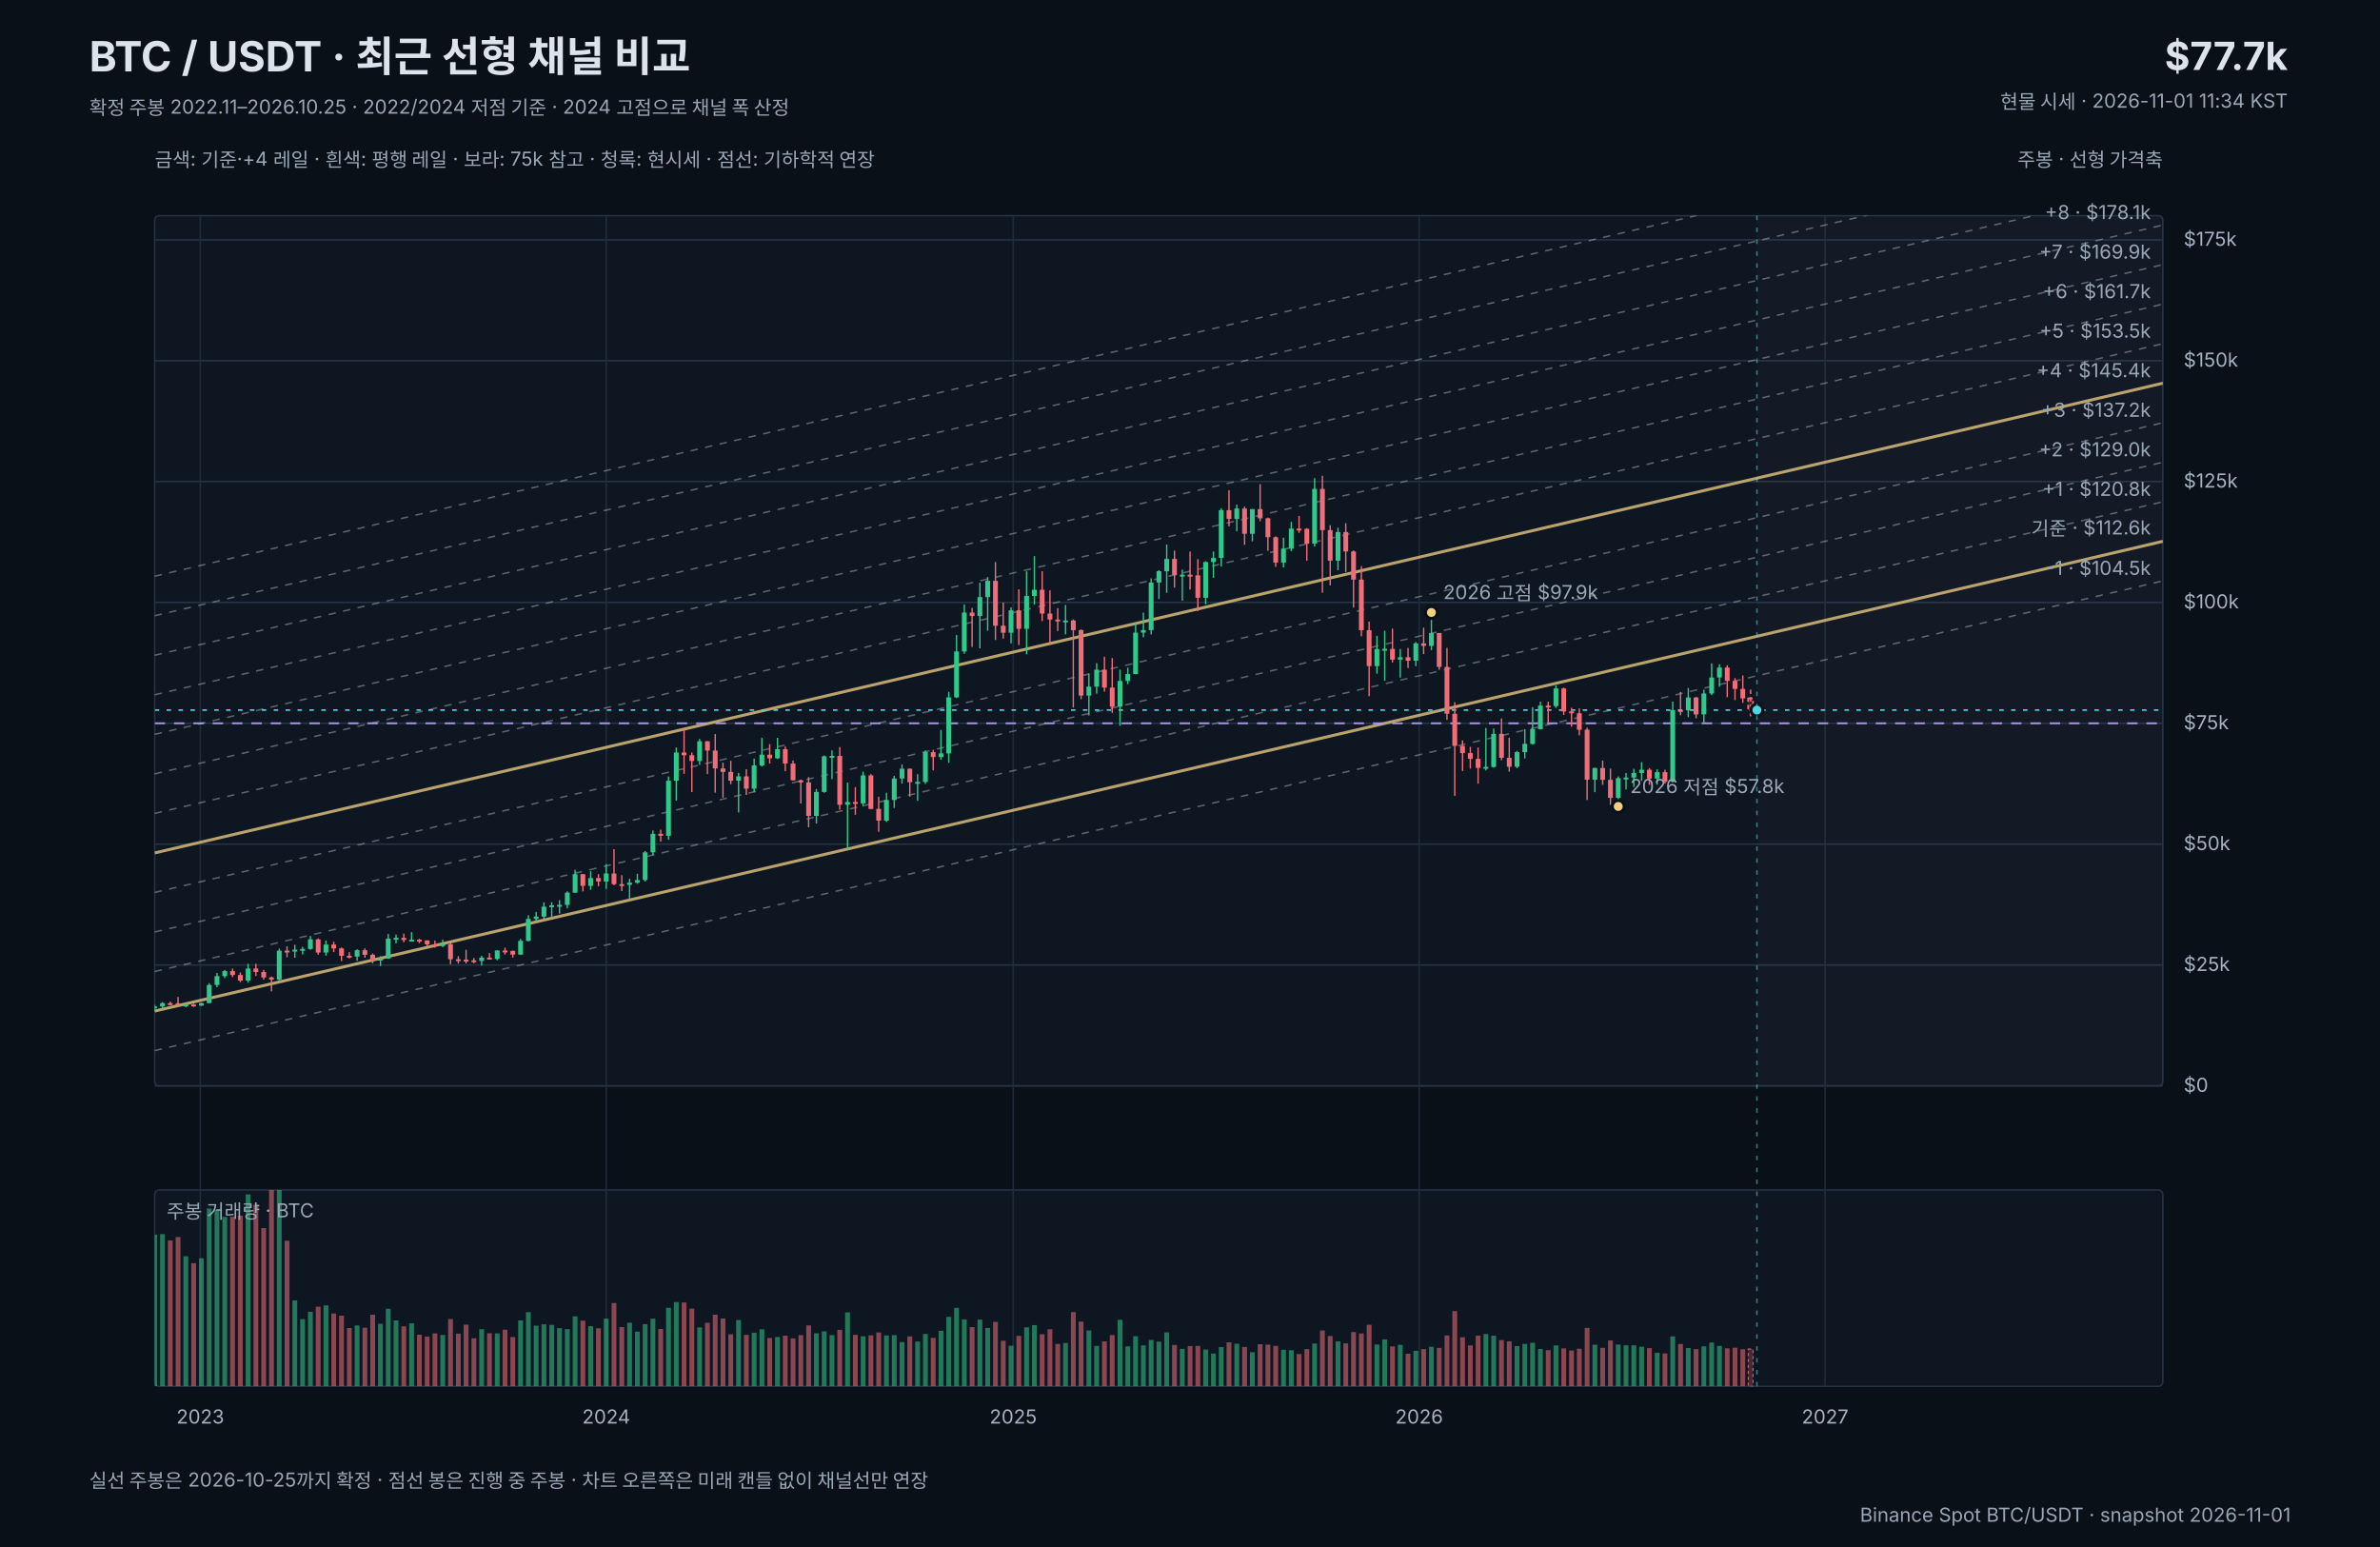
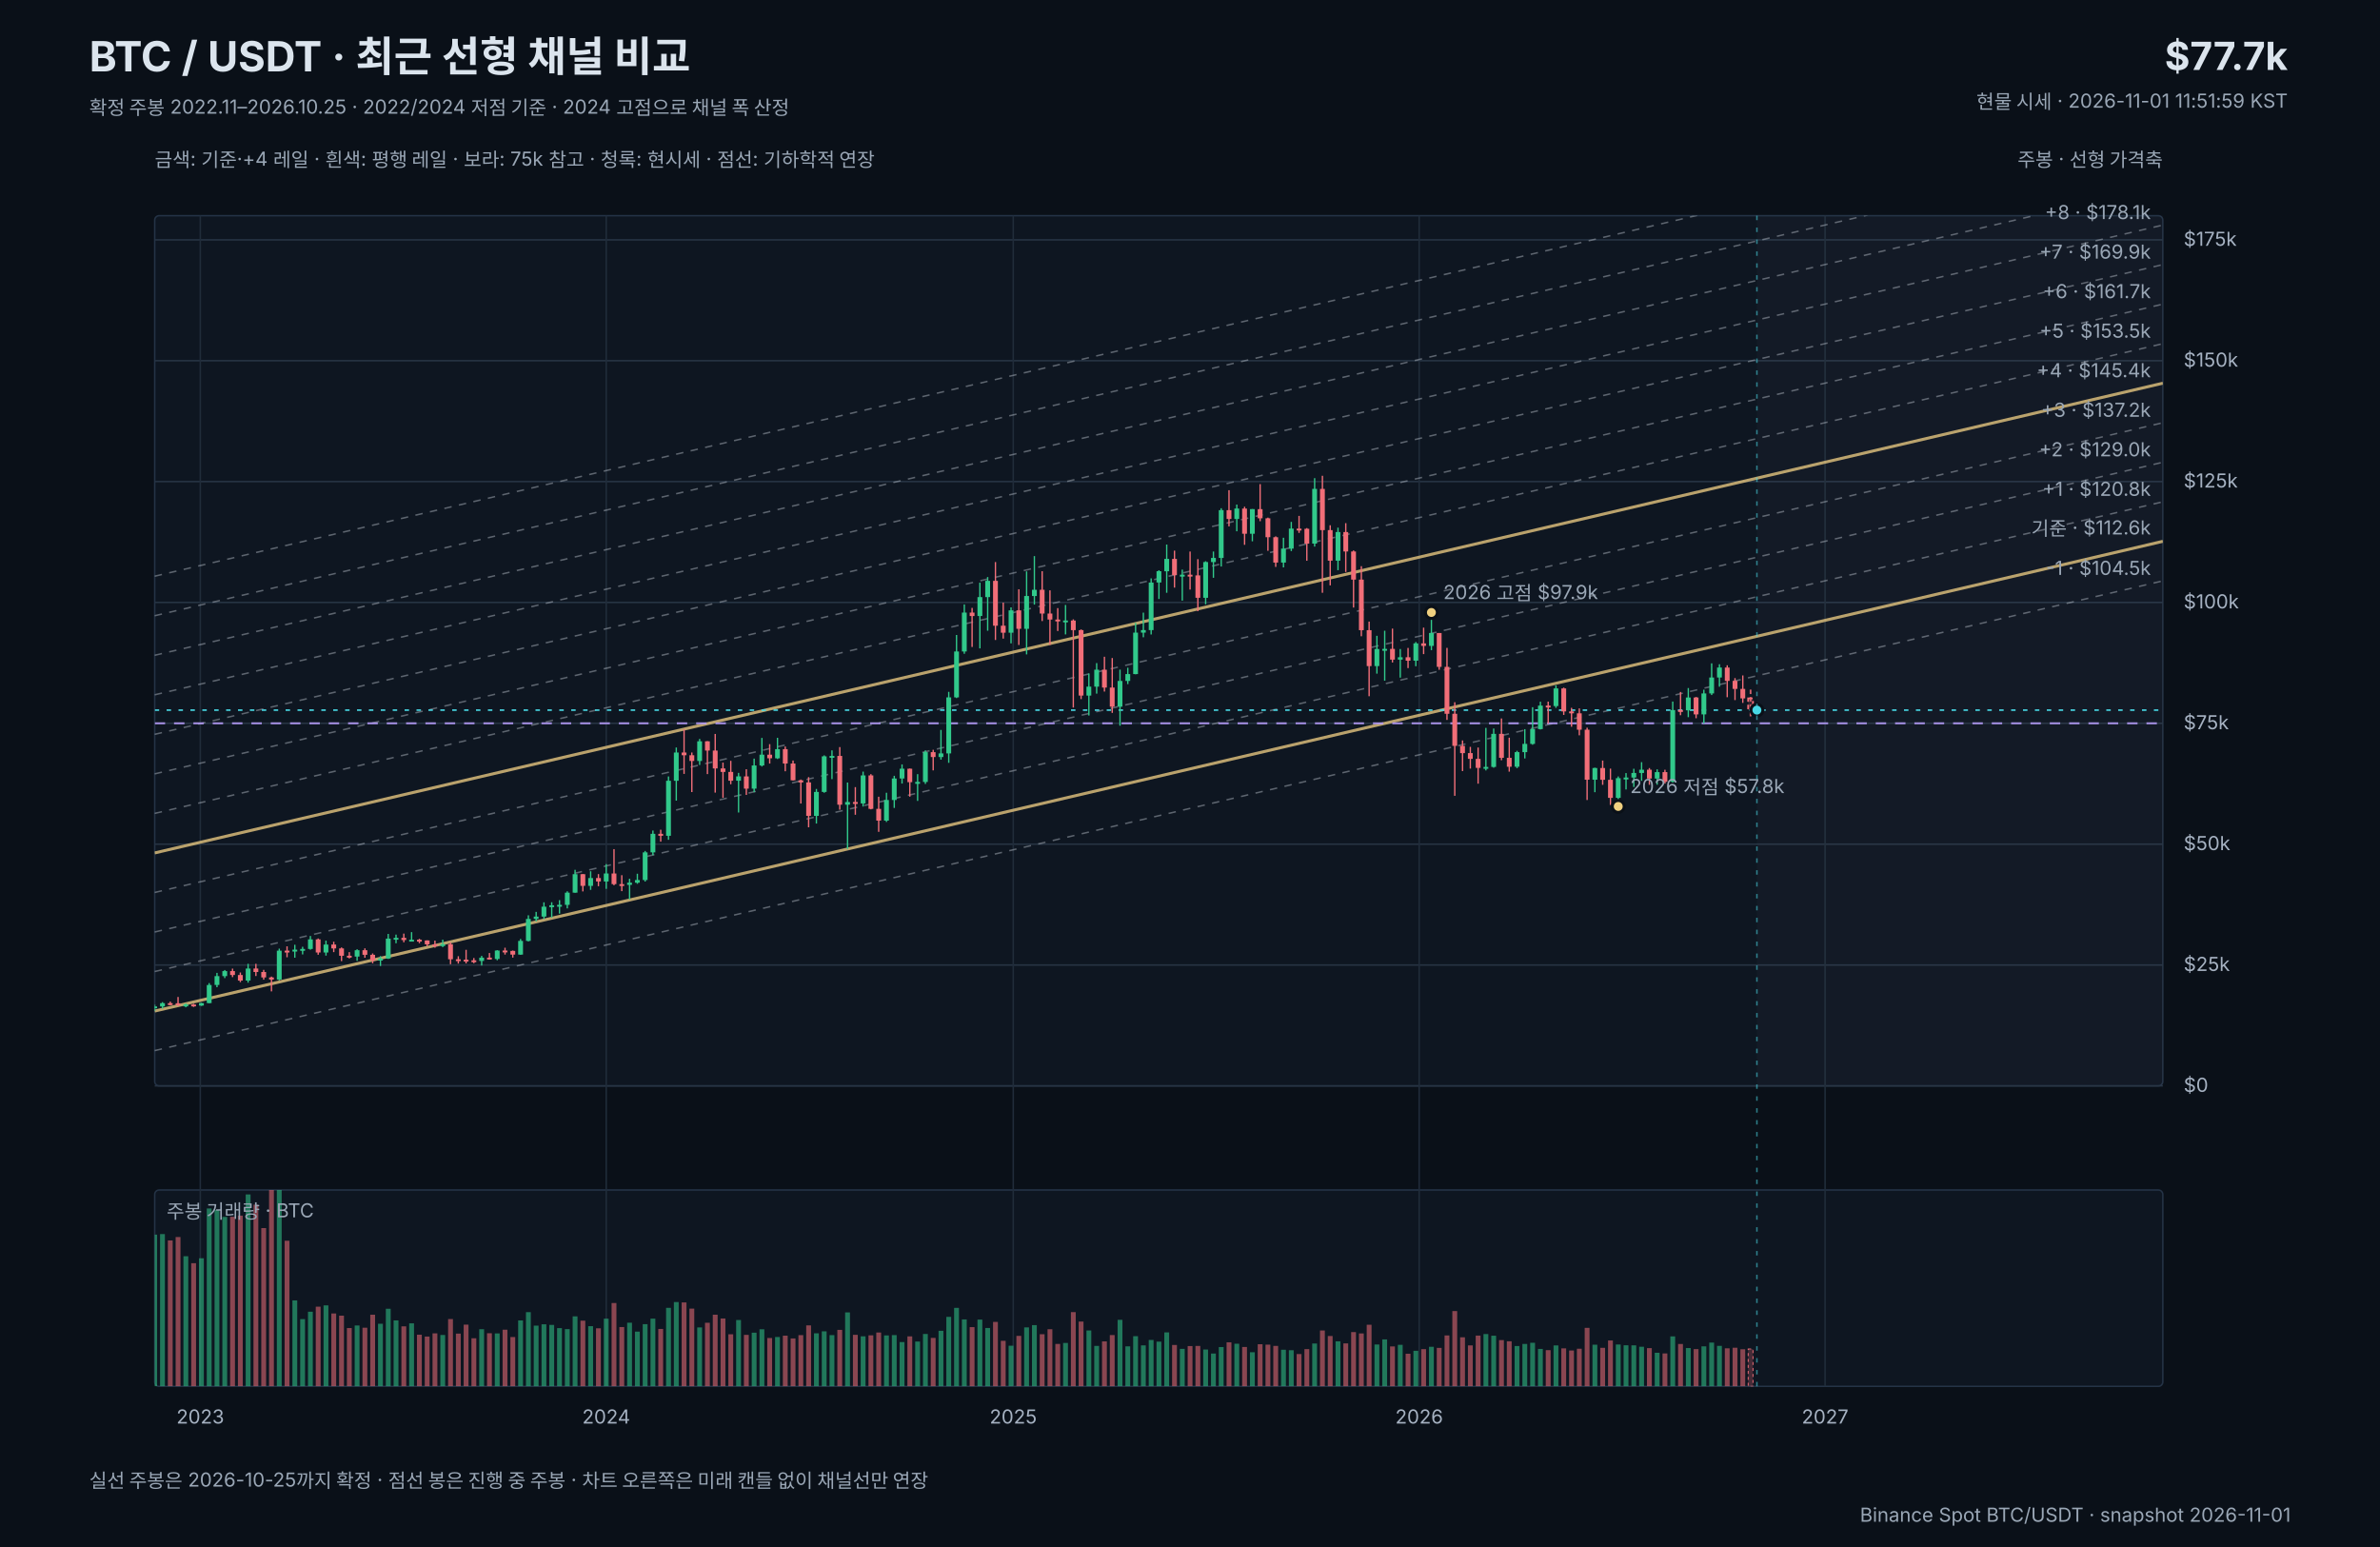
<svg xmlns="http://www.w3.org/2000/svg" width="1600" height="1040" viewBox="0 0 1600 1040">
  <rect width="1600" height="1040" fill="#0a1018" />
  <style>text{font-family:Inter,'Segoe UI','Noto Sans KR',sans-serif;fill:#dbe4ed}.small{font-size:13px;fill:#9aa7b6}.title{font-size:28px;font-weight:700}.axis{font-size:13px;fill:#a6b2c2}.badge{font-size:12px;font-weight:700}</style>
  <text x="60" y="48" class="title">BTC / USDT · 최근 선형 채널 비교</text>
  <text x="60" y="77" class="small">확정 주봉 2022.11–2026.10.25 · 2022/2024 저점 기준 · 2024 고점으로 채널 폭 산정</text>
  <text x="1538" y="47" text-anchor="end" font-size="26" font-weight="700" fill="#48d9e5">$77.7k</text>
-   <text x="1538" y="73" text-anchor="end" class="small">현물 시세 · 2026-11-01 11:34 KST</text>
+   <text x="1538" y="73" text-anchor="end" class="small">현물 시세 · 2026-11-01 11:51:59 KST</text>
  <text x="104" y="112" class="small">금색: 기준·+4 레일 · 흰색: 평행 레일 · 보라: 75k 참고 · 청록: 현시세 · 점선: 기하학적 연장</text>
  <text x="1454" y="112" text-anchor="end" class="small">주봉 · 선형 가격축</text>
  <rect x="104" y="145" width="1350" height="585" rx="3" fill="#0e1621" stroke="#243346" />
  <rect x="104" y="800" width="1350" height="132" rx="3" fill="#0e1621" stroke="#243346" />
  <defs>
    <clipPath id="priceClip">
      <rect x="104" y="145" width="1350" height="585" />
    </clipPath>
    <clipPath id="volumeClip">
      <rect x="104" y="800" width="1350" height="132" />
    </clipPath>
  </defs>
  <line x1="104" y1="730" x2="1454" y2="730" stroke="#273444" stroke-width="1" />
  <text x="1468" y="734" class="axis">$0</text>
  <line x1="104" y1="648.75" x2="1454" y2="648.75" stroke="#273444" stroke-width="1" />
  <text x="1468" y="652.75" class="axis">$25k</text>
  <line x1="104" y1="567.5" x2="1454" y2="567.5" stroke="#273444" stroke-width="1" />
  <text x="1468" y="571.5" class="axis">$50k</text>
  <line x1="104" y1="486.25" x2="1454" y2="486.25" stroke="#273444" stroke-width="1" />
  <text x="1468" y="490.25" class="axis">$75k</text>
  <line x1="104" y1="405" x2="1454" y2="405" stroke="#273444" stroke-width="1" />
  <text x="1468" y="409" class="axis">$100k</text>
  <line x1="104" y1="323.75" x2="1454" y2="323.75" stroke="#273444" stroke-width="1" />
  <text x="1468" y="327.75" class="axis">$125k</text>
  <line x1="104" y1="242.5" x2="1454" y2="242.5" stroke="#273444" stroke-width="1" />
  <text x="1468" y="246.5" class="axis">$150k</text>
  <line x1="104" y1="161.25" x2="1454" y2="161.25" stroke="#273444" stroke-width="1" />
  <text x="1468" y="165.25" class="axis">$175k</text>
  <line x1="134.653" y1="145" x2="134.653" y2="932" stroke="#202c3a" stroke-width="1" />
  <text x="134.653" y="957" text-anchor="middle" class="axis">2023</text>
  <line x1="407.541" y1="145" x2="407.541" y2="932" stroke="#202c3a" stroke-width="1" />
  <text x="407.541" y="957" text-anchor="middle" class="axis">2024</text>
  <line x1="681.177" y1="145" x2="681.177" y2="932" stroke="#202c3a" stroke-width="1" />
  <text x="681.177" y="957" text-anchor="middle" class="axis">2025</text>
  <line x1="954.065" y1="145" x2="954.065" y2="932" stroke="#202c3a" stroke-width="1" />
  <text x="954.065" y="957" text-anchor="middle" class="axis">2026</text>
  <line x1="1226.953" y1="145" x2="1226.953" y2="932" stroke="#202c3a" stroke-width="1" />
  <text x="1226.953" y="957" text-anchor="middle" class="axis">2027</text>
  <rect x="1181.112" y="145" width="272.888" height="585" fill="#9aa7b6" opacity=".035" clip-path="url(#priceClip)" />
  <g clip-path="url(#priceClip)">
    <line x1="104" y1="706.28" x2="1454" y2="390.494" stroke="#c8d0da" stroke-opacity=".42" stroke-width="1" stroke-dasharray="5 5" />
    <line x1="104" y1="679.703" x2="1454" y2="363.917" stroke="#dfc17c" stroke-opacity=".82" stroke-width="2" />
    <line x1="104" y1="653.126" x2="1454" y2="337.34" stroke="#c8d0da" stroke-opacity=".42" stroke-width="1" stroke-dasharray="5 5" />
    <line x1="104" y1="626.549" x2="1454" y2="310.763" stroke="#c8d0da" stroke-opacity=".42" stroke-width="1" stroke-dasharray="5 5" />
    <line x1="104" y1="599.972" x2="1454" y2="284.186" stroke="#c8d0da" stroke-opacity=".42" stroke-width="1" stroke-dasharray="5 5" />
    <line x1="104" y1="573.395" x2="1454" y2="257.609" stroke="#dfc17c" stroke-opacity=".82" stroke-width="2" />
    <line x1="104" y1="546.818" x2="1454" y2="231.032" stroke="#c8d0da" stroke-opacity=".42" stroke-width="1" stroke-dasharray="5 5" />
    <line x1="104" y1="520.241" x2="1454" y2="204.455" stroke="#c8d0da" stroke-opacity=".42" stroke-width="1" stroke-dasharray="5 5" />
    <line x1="104" y1="493.664" x2="1454" y2="177.878" stroke="#c8d0da" stroke-opacity=".42" stroke-width="1" stroke-dasharray="5 5" />
    <line x1="104" y1="467.087" x2="1454" y2="151.301" stroke="#c8d0da" stroke-opacity=".42" stroke-width="1" stroke-dasharray="5 5" />
    <line x1="104" y1="440.51" x2="1454" y2="124.724" stroke="#c8d0da" stroke-opacity=".42" stroke-width="1" stroke-dasharray="5 5" />
    <line x1="104" y1="413.933" x2="1454" y2="98.147" stroke="#c8d0da" stroke-opacity=".42" stroke-width="1" stroke-dasharray="5 5" />
    <line x1="104" y1="387.356" x2="1454" y2="71.57" stroke="#c8d0da" stroke-opacity=".42" stroke-width="1" stroke-dasharray="5 5" />
    <line x1="104" y1="486.25" x2="1454" y2="486.25" stroke="#b49af7" stroke-width="1.3" stroke-dasharray="7 6" opacity=".9" />
-     <line x1="104" y1="477.353" x2="1454" y2="477.353" stroke="#48d9e5" stroke-width="1.1" stroke-dasharray="3 5" opacity=".95" />
+     <line x1="104" y1="477.39" x2="1454" y2="477.39" stroke="#48d9e5" stroke-width="1.1" stroke-dasharray="3 5" opacity=".95" />
    <path d="M104.00 675.36V679.70M109.23 673.70V678.02M124.93 674.55V677.17M135.40 674.17V676.22M140.63 660.91V674.41M145.87 654.04V663.68M151.10 652.13V657.52M166.80 647.94V660.61M187.74 637.73V659.10M198.20 635.15V643.85M203.44 636.48V641.60M208.67 629.25V638.45M219.14 632.38V642.44M240.07 638.15V645.92M255.77 642.77V649.40M261.00 627.85V644.67M266.24 628.33V634.13M276.70 626.64V632.83M297.64 631.71V636.72M323.81 642.61V649.07M334.27 638.79V645.53M349.97 631.27V641.88M355.21 615.34V632.88M360.44 613.05V619.42M365.67 606.59V617.80M370.91 606.57V616.90M376.14 605.15V614.20M381.37 599.19V610.70M386.61 584.73V600.09M397.07 585.71V598.24M407.54 580.89V597.56M423.24 590.76V604.70M428.48 587.38V594.13M433.71 572.07V592.66M438.94 558.35V574.94M449.41 522.00V564.57M454.64 502.53V538.23M470.34 496.75V514.25M496.51 519.61V546.20M506.98 509.98V532.57M512.21 496.07V515.30M522.68 496.01V510.26M548.84 530.38V553.65M554.08 507.81V532.95M559.31 504.45V523.77M569.78 526.08V570.75M580.25 518.75V542.19M595.95 532.97V552.58M601.18 521.57V543.15M606.41 513.88V526.75M616.88 520.45V538.43M622.11 504.45V527.01M632.58 490.73V510.69M637.81 465.13V512.79M643.05 426.89V469.30M648.28 406.34V439.53M658.75 391.71V435.88M663.98 387.94V424.01M679.68 408.33V432.53M690.15 384.13V439.92M695.38 373.84V406.46M716.32 406.71V426.49M732.02 452.74V481.03M737.25 445.78V466.31M752.95 450.17V487.85M758.18 448.89V459.89M763.42 418.79V453.28M768.65 411.84V428.40M773.88 388.80V426.52M779.12 383.36V402.67M784.35 366.06V398.50M794.82 382.92V403.79M810.52 377.28V406.26M815.75 370.78V388.42M820.99 341.66V380.85M831.45 339.19V357.15M841.92 342.24V363.89M862.85 361.50V381.42M868.09 350.84V370.48M883.79 321.45V367.43M899.49 354.73V383.33M925.65 427.45V452.87M930.89 424.01V457.58M941.36 436.31V455.54M951.82 431.62V447.88M962.29 411.75V437.08M998.92 489.34V517.91M1004.16 489.78V516.08M1019.86 504.74V516.44M1025.09 490.18V509.87M1030.32 475.42V500.66M1035.56 471.71V490.40M1046.02 460.74V475.84M1072.19 516.15V532.55M1087.89 522.00V542.15M1093.13 519.72V530.75M1098.36 516.80V529.07M1103.59 512.39V524.92M1114.06 517.21V527.52M1124.53 471.63V526.06M1134.99 462.53V482.14M1145.46 463.66V486.35M1150.69 445.96V467.24M1155.93 446.54V461.67" fill="none" stroke="#31c98b" stroke-width=".9" />
    <path d="M114.47 673.37V675.79M119.70 670.24V676.29M130.17 674.84V676.92M156.33 651.17V656.88M161.57 653.78V660.28M172.04 647.94V656.15M177.27 652.00V658.59M182.50 656.54V666.47M192.97 636.18V643.54M213.90 630.92V641.84M224.37 633.09V640.08M229.60 636.95V646.11M234.84 640.09V644.33M245.30 637.55V643.86M250.54 640.98V647.61M271.47 627.63V633.47M281.94 631.14V634.09M287.17 632.18V636.20M292.40 632.35V637.10M302.87 633.49V648.21M308.11 642.84V647.78M313.34 638.54V647.67M318.57 644.05V647.54M329.04 640.68V645.10M339.51 637.12V641.73M344.74 639.04V643.75M391.84 587.64V599.28M402.31 587.64V595.77M412.77 570.85V595.13M418.01 588.37V599.09M444.18 557.80V565.81M459.88 490.22V520.27M465.11 505.89V532.48M475.58 498.31V520.40M480.81 493.41V532.85M486.04 512.68V536.30M491.28 511.49V527.23M501.74 517.13V534.39M517.44 500.27V513.32M527.91 501.86V518.50M533.14 511.28V524.67M538.38 524.05V540.19M543.61 522.45V556.17M564.55 502.24V544.35M575.01 529.15V547.74M585.48 520.44V544.10M590.71 535.62V559.21M611.65 516.74V535.56M627.35 504.06V517.90M653.51 408.67V434.93M669.21 377.85V430.24M674.45 405.12V429.31M684.92 396.15V433.59M700.62 384.01V417.51M705.85 396.87V433.50M711.08 408.82V424.21M721.55 416.38V475.66M726.78 423.15V470.00M742.48 441.51V464.91M747.72 442.38V479.25M789.58 370.17V395.03M800.05 370.78V396.34M805.29 375.90V410.85M826.22 329.54V353.86M836.69 340.65V366.26M847.15 325.46V350.39M852.39 347.98V370.29M857.62 360.58V381.11M873.32 346.82V358.25M878.55 355.02V376.98M889.02 319.85V398.50M894.25 353.12V393.53M904.72 351.70V384.51M909.95 370.06V408.43M915.19 380.63V427.73M920.42 417.86V468.05M936.12 422.59V445.37M946.59 435.59V449.13M957.06 421.94V439.74M967.52 425.56V450.26M972.76 435.55V483.97M977.99 472.08V535.00M983.22 497.78V518.37M988.46 502.09V516.70M993.69 502.54V526.84M1009.39 483.00V511.08M1014.62 495.92V518.75M1040.79 471.67V486.45M1051.26 462.26V480.61M1056.49 475.85V488.56M1061.73 476.24V494.33M1066.96 489.20V537.82M1077.43 511.30V527.62M1082.66 516.73V541.13M1108.83 516.33V527.61M1119.29 517.48V526.76M1129.76 465.19V480.82M1140.23 468.56V482.85M1161.16 447.25V468.72M1166.39 455.86V470.65M1171.63 454.08V472.53" fill="none" stroke="#f16e78" stroke-width=".9" />
    <path d="M102.38 676.61h3.24v1.25h-3.24ZM107.61 674.41h3.24v2.20h-3.24ZM123.31 675.30h3.24v1.25h-3.24ZM133.78 674.33h3.24v1.66h-3.24ZM139.01 662.17h3.24v12.17h-3.24ZM144.25 656.20h3.24v5.96h-3.24ZM149.48 652.84h3.24v3.37h-3.24ZM165.18 651.12h3.24v8.09h-3.24ZM186.11 639.09h3.24v19.42h-3.24ZM196.58 638.44h3.24v1.25h-3.24ZM201.81 637.95h3.24v1.25h-3.24ZM207.05 631.51h3.24v6.44h-3.24ZM217.51 634.99h3.24v5.34h-3.24ZM238.45 638.79h3.24v4.28h-3.24ZM254.15 644.40h3.24v1.35h-3.24ZM259.38 631.00h3.24v13.40h-3.24ZM264.62 630.49h3.24v1.25h-3.24ZM275.08 631.75h3.24v1.25h-3.24ZM296.02 634.76h3.24v1.25h-3.24ZM322.18 643.79h3.24v2.23h-3.24ZM332.65 639.02h3.24v5.67h-3.24ZM348.35 632.52h3.24v9.22h-3.24ZM353.58 617.79h3.24v14.73h-3.24ZM358.82 616.21h3.24v1.58h-3.24ZM364.05 609.54h3.24v6.67h-3.24ZM369.28 608.58h3.24v1.25h-3.24ZM374.52 608.30h3.24v1.25h-3.24ZM379.75 600.09h3.24v8.21h-3.24ZM384.99 587.68h3.24v12.41h-3.24ZM395.45 590.28h3.24v5.25h-3.24ZM405.92 587.23h3.24v5.35h-3.24ZM421.62 593.40h3.24v1.46h-3.24ZM426.85 591.61h3.24v1.79h-3.24ZM432.09 573.03h3.24v18.58h-3.24ZM437.32 560.55h3.24v12.47h-3.24ZM447.79 524.88h3.24v37.00h-3.24ZM453.02 505.89h3.24v18.99h-3.24ZM468.72 498.34h3.24v13.23h-3.24ZM494.89 521.96h3.24v2.90h-3.24ZM505.35 514.61h3.24v15.57h-3.24ZM510.59 507.35h3.24v7.26h-3.24ZM521.06 503.64h3.24v6.12h-3.24ZM547.22 532.41h3.24v16.06h-3.24ZM552.46 508.46h3.24v23.94h-3.24ZM557.69 508.19h3.24v1.25h-3.24ZM568.16 539.18h3.24v1.79h-3.24ZM578.62 521.29h3.24v18.83h-3.24ZM594.32 537.82h3.24v13.85h-3.24ZM599.56 523.37h3.24v14.45h-3.24ZM604.79 516.79h3.24v6.58h-3.24ZM615.26 525.67h3.24v1.25h-3.24ZM620.49 505.65h3.24v20.03h-3.24ZM630.96 506.48h3.24v2.45h-3.24ZM636.19 468.80h3.24v37.68h-3.24ZM641.43 437.97h3.24v30.83h-3.24ZM646.66 411.82h3.24v26.14h-3.24ZM657.13 401.39h3.24v12.75h-3.24ZM662.36 390.49h3.24v10.90h-3.24ZM678.06 410.32h3.24v15.03h-3.24ZM688.53 400.67h3.24v22.06h-3.24ZM693.76 396.49h3.24v4.19h-3.24ZM714.69 417.16h3.24v1.25h-3.24ZM730.39 461.63h3.24v5.98h-3.24ZM735.63 450.23h3.24v11.40h-3.24ZM751.33 457.78h3.24v17.32h-3.24ZM756.56 453.17h3.24v4.61h-3.24ZM761.79 425.31h3.24v27.85h-3.24ZM767.03 423.60h3.24v1.72h-3.24ZM772.26 391.62h3.24v31.98h-3.24ZM777.50 384.02h3.24v7.59h-3.24ZM782.73 375.74h3.24v8.29h-3.24ZM793.20 386.36h3.24v1.25h-3.24ZM808.90 377.84h3.24v24.03h-3.24ZM814.13 375.09h3.24v2.75h-3.24ZM819.36 342.97h3.24v32.12h-3.24ZM829.83 341.90h3.24v6.99h-3.24ZM840.30 342.29h3.24v16.53h-3.24ZM861.23 368.80h3.24v9.40h-3.24ZM866.46 355.38h3.24v13.42h-3.24ZM882.16 328.68h3.24v36.78h-3.24ZM897.87 357.68h3.24v19.23h-3.24ZM924.03 436.33h3.24v11.47h-3.24ZM929.27 436.22h3.24v1.25h-3.24ZM939.73 441.86h3.24v1.58h-3.24ZM950.20 432.53h3.24v11.63h-3.24ZM960.67 425.56h3.24v8.64h-3.24ZM997.30 515.59h3.24v1.25h-3.24ZM1002.53 493.35h3.24v22.24h-3.24ZM1018.23 505.64h3.24v9.83h-3.24ZM1023.47 500.09h3.24v5.55h-3.24ZM1028.70 490.14h3.24v9.95h-3.24ZM1033.94 474.36h3.24v15.78h-3.24ZM1044.40 462.82h3.24v11.83h-3.24ZM1070.57 516.32h3.24v7.85h-3.24ZM1086.27 523.14h3.24v13.24h-3.24ZM1091.50 522.72h3.24v1.25h-3.24ZM1096.74 519.65h3.24v3.06h-3.24ZM1101.97 517.45h3.24v2.20h-3.24ZM1112.44 519.07h3.24v4.33h-3.24ZM1122.90 477.36h3.24v48.21h-3.24ZM1133.37 468.89h3.24v8.64h-3.24ZM1143.84 466.17h3.24v14.09h-3.24ZM1149.07 455.47h3.24v10.71h-3.24ZM1154.31 448.78h3.24v6.69h-3.24Z" fill="#31c98b" />
    <path d="M112.84 674.40h3.24v1.25h-3.24ZM118.08 674.47h3.24v1.25h-3.24ZM128.54 675.30h3.24v1.25h-3.24ZM154.71 652.83h3.24v2.63h-3.24ZM159.95 655.47h3.24v3.74h-3.24ZM170.41 651.11h3.24v2.33h-3.24ZM175.65 653.45h3.24v3.65h-3.24ZM180.88 657.10h3.24v1.41h-3.24ZM191.35 639.09h3.24v1.25h-3.24ZM212.28 631.51h3.24v8.82h-3.24ZM222.75 634.99h3.24v2.61h-3.24ZM227.98 637.60h3.24v4.92h-3.24ZM233.21 642.52h3.24v1.25h-3.24ZM243.68 638.79h3.24v3.09h-3.24ZM248.91 641.88h3.24v3.87h-3.24ZM269.85 630.49h3.24v1.48h-3.24ZM280.32 631.75h3.24v1.25h-3.24ZM285.55 632.23h3.24v2.61h-3.24ZM290.78 634.84h3.24v1.25h-3.24ZM301.25 634.76h3.24v10.12h-3.24ZM306.48 644.88h3.24v1.25h-3.24ZM311.72 645.17h3.24v1.25h-3.24ZM316.95 645.59h3.24v1.25h-3.24ZM327.42 643.79h3.24v1.25h-3.24ZM337.88 639.02h3.24v1.25h-3.24ZM343.12 639.27h3.24v2.48h-3.24ZM390.22 587.68h3.24v7.85h-3.24ZM400.69 590.28h3.24v2.30h-3.24ZM411.15 587.23h3.24v7.14h-3.24ZM416.39 594.37h3.24v1.25h-3.24ZM442.55 560.55h3.24v1.33h-3.24ZM458.25 505.89h3.24v1.83h-3.24ZM463.49 507.72h3.24v3.85h-3.24ZM473.95 498.34h3.24v6.24h-3.24ZM479.19 504.58h3.24v12.02h-3.24ZM484.42 516.60h3.24v2.34h-3.24ZM489.65 518.94h3.24v5.92h-3.24ZM500.12 521.96h3.24v8.22h-3.24ZM515.82 507.35h3.24v2.41h-3.24ZM526.29 503.64h3.24v9.66h-3.24ZM531.52 513.30h3.24v11.27h-3.24ZM536.76 524.57h3.24v1.42h-3.24ZM541.99 525.99h3.24v22.47h-3.24ZM562.92 508.19h3.24v32.79h-3.24ZM573.39 539.18h3.24v1.25h-3.24ZM583.86 521.29h3.24v22.48h-3.24ZM589.09 543.77h3.24v7.90h-3.24ZM610.02 516.79h3.24v9.04h-3.24ZM625.72 505.65h3.24v3.28h-3.24ZM651.89 411.82h3.24v2.32h-3.24ZM667.59 390.49h3.24v30.15h-3.24ZM672.83 420.64h3.24v4.71h-3.24ZM683.29 410.32h3.24v12.41h-3.24ZM698.99 396.48h3.24v15.99h-3.24ZM704.23 412.47h3.24v4.02h-3.24ZM709.46 416.50h3.24v1.25h-3.24ZM719.93 417.16h3.24v6.46h-3.24ZM725.16 423.62h3.24v43.99h-3.24ZM740.86 450.23h3.24v12.00h-3.24ZM746.09 462.23h3.24v12.87h-3.24ZM787.96 375.74h3.24v10.92h-3.24ZM798.43 386.36h3.24v1.25h-3.24ZM803.66 386.82h3.24v15.05h-3.24ZM824.60 342.97h3.24v5.92h-3.24ZM835.06 341.90h3.24v16.92h-3.24ZM845.53 342.29h3.24v6.14h-3.24ZM850.76 348.43h3.24v12.71h-3.24ZM856.00 361.15h3.24v17.05h-3.24ZM871.70 355.38h3.24v1.25h-3.24ZM876.93 355.50h3.24v9.97h-3.24ZM887.40 328.68h3.24v27.70h-3.24ZM892.63 356.38h3.24v20.53h-3.24ZM903.10 357.68h3.24v13.06h-3.24ZM908.33 370.74h3.24v18.91h-3.24ZM913.57 389.65h3.24v34.00h-3.24ZM918.80 423.65h3.24v24.15h-3.24ZM934.50 436.22h3.24v7.23h-3.24ZM944.97 441.86h3.24v2.30h-3.24ZM955.43 432.53h3.24v1.68h-3.24ZM965.90 425.56h3.24v22.76h-3.24ZM971.13 448.32h3.24v31.53h-3.24ZM976.37 479.85h3.24v21.57h-3.24ZM981.60 501.43h3.24v4.87h-3.24ZM986.83 506.29h3.24v3.86h-3.24ZM992.07 510.16h3.24v6.07h-3.24ZM1007.77 493.35h3.24v16.11h-3.24ZM1013.00 509.46h3.24v6.01h-3.24ZM1039.17 474.36h3.24v1.25h-3.24ZM1049.64 462.82h3.24v15.45h-3.24ZM1054.87 478.26h3.24v1.28h-3.24ZM1060.10 479.54h3.24v11.02h-3.24ZM1065.34 490.56h3.24v33.61h-3.24ZM1075.80 516.32h3.24v7.91h-3.24ZM1081.04 524.24h3.24v12.14h-3.24ZM1107.20 517.45h3.24v5.95h-3.24ZM1117.67 519.07h3.24v6.51h-3.24ZM1128.14 477.36h3.24v1.25h-3.24ZM1138.60 468.89h3.24v11.37h-3.24ZM1159.54 448.78h3.24v8.96h-3.24ZM1164.77 457.74h3.24v5.39h-3.24ZM1170.01 463.12h3.24v6.38h-3.24Z" fill="#f16e78" />
    <line x1="1176.861" y1="463.594" x2="1176.861" y2="481.941" stroke="#f16e78" stroke-width="1.2" stroke-dasharray="3 2" opacity=".85" />
-     <rect x="1175.239" y="469.499" width="3.245" height="7.917" fill="#f16e78" fill-opacity=".18" stroke="#f16e78" stroke-width="1.2" stroke-dasharray="3 2" />
-     <circle cx="1181.112" cy="477.353" r="4" fill="#48d9e5" stroke="#0a1018" stroke-width="2" />
+     <rect x="1175.239" y="469.499" width="3.245" height="7.891" fill="#f16e78" fill-opacity=".18" stroke="#f16e78" stroke-width="1.2" stroke-dasharray="3 2" />
+     <circle cx="1181.112" cy="477.39" r="4" fill="#48d9e5" stroke="#0a1018" stroke-width="2" />
    <circle cx="962.289" cy="411.745" r="4" fill="#f0d080" stroke="#0a1018" stroke-width="2" />
    <text x="970.289" y="402.745" class="small" fill="#f0d080">2026 고점 $97.9k</text>
    <circle cx="1087.892" cy="542.149" r="4" fill="#f0d080" stroke="#0a1018" stroke-width="2" />
    <text x="1095.892" y="533.149" class="small" fill="#f0d080">2026 저점 $57.8k</text>
  </g>
  <g clip-path="url(#volumeClip)">
    <rect x="102.378" y="830" width="3.245" height="102" fill="#31c98b" opacity=".55" />
    <rect x="107.611" y="829.637" width="3.245" height="102.363" fill="#31c98b" opacity=".55" />
    <rect x="112.845" y="833.906" width="3.245" height="98.094" fill="#f16e78" opacity=".55" />
    <rect x="118.078" y="831.619" width="3.245" height="100.381" fill="#f16e78" opacity=".55" />
    <rect x="123.312" y="844.528" width="3.245" height="87.472" fill="#31c98b" opacity=".55" />
    <rect x="128.545" y="849.2" width="3.245" height="82.8" fill="#f16e78" opacity=".55" />
    <rect x="133.778" y="845.898" width="3.245" height="86.102" fill="#31c98b" opacity=".55" />
    <rect x="139.012" y="812.422" width="3.245" height="119.578" fill="#31c98b" opacity=".55" />
    <rect x="144.245" y="813.446" width="3.245" height="118.554" fill="#31c98b" opacity=".55" />
    <rect x="149.479" y="818.106" width="3.245" height="113.894" fill="#31c98b" opacity=".55" />
    <rect x="154.712" y="818" width="3.245" height="114" fill="#f16e78" opacity=".55" />
    <rect x="159.946" y="817.231" width="3.245" height="114.769" fill="#f16e78" opacity=".55" />
    <rect x="165.179" y="802.982" width="3.245" height="129.018" fill="#31c98b" opacity=".55" />
    <rect x="170.413" y="809.871" width="3.245" height="122.129" fill="#f16e78" opacity=".55" />
    <rect x="175.646" y="825.604" width="3.245" height="106.396" fill="#f16e78" opacity=".55" />
    <rect x="180.88" y="797.394" width="3.245" height="134.606" fill="#f16e78" opacity=".55" />
    <rect x="186.113" y="773.365" width="3.245" height="158.635" fill="#31c98b" opacity=".55" />
    <rect x="191.347" y="834.109" width="3.245" height="97.891" fill="#f16e78" opacity=".55" />
    <rect x="196.58" y="874.228" width="3.245" height="57.772" fill="#31c98b" opacity=".55" />
    <rect x="201.814" y="886.801" width="3.245" height="45.199" fill="#31c98b" opacity=".55" />
    <rect x="207.047" y="881.836" width="3.245" height="50.164" fill="#31c98b" opacity=".55" />
    <rect x="212.28" y="878.44" width="3.245" height="53.56" fill="#f16e78" opacity=".55" />
    <rect x="217.514" y="877.565" width="3.245" height="54.435" fill="#31c98b" opacity=".55" />
    <rect x="222.747" y="883.009" width="3.245" height="48.991" fill="#f16e78" opacity=".55" />
    <rect x="227.981" y="884.484" width="3.245" height="47.516" fill="#f16e78" opacity=".55" />
    <rect x="233.214" y="892.814" width="3.245" height="39.186" fill="#f16e78" opacity=".55" />
    <rect x="238.448" y="891.095" width="3.245" height="40.905" fill="#31c98b" opacity=".55" />
    <rect x="243.681" y="892.584" width="3.245" height="39.416" fill="#f16e78" opacity=".55" />
    <rect x="248.915" y="883.855" width="3.245" height="48.145" fill="#f16e78" opacity=".55" />
    <rect x="254.148" y="889.92" width="3.245" height="42.08" fill="#31c98b" opacity=".55" />
    <rect x="259.382" y="879.842" width="3.245" height="52.158" fill="#31c98b" opacity=".55" />
    <rect x="264.615" y="887.668" width="3.245" height="44.332" fill="#31c98b" opacity=".55" />
    <rect x="269.849" y="891.669" width="3.245" height="40.331" fill="#f16e78" opacity=".55" />
    <rect x="275.082" y="889.639" width="3.245" height="42.361" fill="#31c98b" opacity=".55" />
    <rect x="280.316" y="897.276" width="3.245" height="34.724" fill="#f16e78" opacity=".55" />
    <rect x="285.549" y="898.523" width="3.245" height="33.477" fill="#f16e78" opacity=".55" />
    <rect x="290.783" y="896.381" width="3.245" height="35.619" fill="#f16e78" opacity=".55" />
    <rect x="296.016" y="897.475" width="3.245" height="34.525" fill="#31c98b" opacity=".55" />
    <rect x="301.249" y="886.75" width="3.245" height="45.25" fill="#f16e78" opacity=".55" />
    <rect x="306.483" y="896.545" width="3.245" height="35.455" fill="#f16e78" opacity=".55" />
    <rect x="311.716" y="890.518" width="3.245" height="41.482" fill="#f16e78" opacity=".55" />
    <rect x="316.95" y="899.676" width="3.245" height="32.324" fill="#f16e78" opacity=".55" />
    <rect x="322.183" y="893.6" width="3.245" height="38.4" fill="#31c98b" opacity=".55" />
    <rect x="327.417" y="896.301" width="3.245" height="35.699" fill="#f16e78" opacity=".55" />
    <rect x="332.65" y="896.421" width="3.245" height="35.579" fill="#31c98b" opacity=".55" />
    <rect x="337.884" y="893.925" width="3.245" height="38.075" fill="#f16e78" opacity=".55" />
    <rect x="343.117" y="898.849" width="3.245" height="33.151" fill="#f16e78" opacity=".55" />
    <rect x="348.351" y="887.684" width="3.245" height="44.316" fill="#31c98b" opacity=".55" />
    <rect x="353.584" y="882.12" width="3.245" height="49.88" fill="#31c98b" opacity=".55" />
    <rect x="358.818" y="891.192" width="3.245" height="40.808" fill="#31c98b" opacity=".55" />
    <rect x="364.051" y="890.288" width="3.245" height="41.712" fill="#31c98b" opacity=".55" />
    <rect x="369.285" y="890.695" width="3.245" height="41.305" fill="#31c98b" opacity=".55" />
    <rect x="374.518" y="892.857" width="3.245" height="39.143" fill="#31c98b" opacity=".55" />
    <rect x="379.752" y="893.526" width="3.245" height="38.474" fill="#31c98b" opacity=".55" />
    <rect x="384.985" y="884.955" width="3.245" height="47.045" fill="#31c98b" opacity=".55" />
    <rect x="390.218" y="887.843" width="3.245" height="44.157" fill="#f16e78" opacity=".55" />
    <rect x="395.452" y="891.552" width="3.245" height="40.448" fill="#31c98b" opacity=".55" />
    <rect x="400.685" y="892.979" width="3.245" height="39.021" fill="#f16e78" opacity=".55" />
    <rect x="405.919" y="886.51" width="3.245" height="45.49" fill="#31c98b" opacity=".55" />
    <rect x="411.152" y="875.984" width="3.245" height="56.016" fill="#f16e78" opacity=".55" />
    <rect x="416.386" y="892.132" width="3.245" height="39.868" fill="#f16e78" opacity=".55" />
    <rect x="421.619" y="889.22" width="3.245" height="42.78" fill="#31c98b" opacity=".55" />
    <rect x="426.853" y="895.214" width="3.245" height="36.786" fill="#31c98b" opacity=".55" />
    <rect x="432.086" y="890.194" width="3.245" height="41.806" fill="#31c98b" opacity=".55" />
    <rect x="437.32" y="886.483" width="3.245" height="45.517" fill="#31c98b" opacity=".55" />
    <rect x="442.553" y="893.417" width="3.245" height="38.583" fill="#f16e78" opacity=".55" />
    <rect x="447.787" y="879.225" width="3.245" height="52.775" fill="#31c98b" opacity=".55" />
    <rect x="453.02" y="875.33" width="3.245" height="56.67" fill="#31c98b" opacity=".55" />
    <rect x="458.254" y="875.587" width="3.245" height="56.413" fill="#f16e78" opacity=".55" />
    <rect x="463.487" y="879.742" width="3.245" height="52.258" fill="#f16e78" opacity=".55" />
    <rect x="468.721" y="892.39" width="3.245" height="39.61" fill="#31c98b" opacity=".55" />
    <rect x="473.954" y="889.249" width="3.245" height="42.751" fill="#f16e78" opacity=".55" />
    <rect x="479.187" y="883.84" width="3.245" height="48.16" fill="#f16e78" opacity=".55" />
    <rect x="484.421" y="886.38" width="3.245" height="45.62" fill="#f16e78" opacity=".55" />
    <rect x="489.654" y="896.991" width="3.245" height="35.009" fill="#f16e78" opacity=".55" />
    <rect x="494.888" y="887.407" width="3.245" height="44.593" fill="#31c98b" opacity=".55" />
    <rect x="500.121" y="897.392" width="3.245" height="34.608" fill="#f16e78" opacity=".55" />
    <rect x="505.355" y="895.927" width="3.245" height="36.073" fill="#31c98b" opacity=".55" />
    <rect x="510.588" y="893.647" width="3.245" height="38.353" fill="#31c98b" opacity=".55" />
    <rect x="515.822" y="899.514" width="3.245" height="32.486" fill="#f16e78" opacity=".55" />
    <rect x="521.055" y="898.832" width="3.245" height="33.168" fill="#31c98b" opacity=".55" />
    <rect x="526.289" y="897.94" width="3.245" height="34.06" fill="#f16e78" opacity=".55" />
    <rect x="531.522" y="899.798" width="3.245" height="32.202" fill="#f16e78" opacity=".55" />
    <rect x="536.756" y="897.573" width="3.245" height="34.427" fill="#f16e78" opacity=".55" />
    <rect x="541.989" y="891.021" width="3.245" height="40.979" fill="#f16e78" opacity=".55" />
    <rect x="547.223" y="896.347" width="3.245" height="35.653" fill="#31c98b" opacity=".55" />
    <rect x="552.456" y="895.019" width="3.245" height="36.981" fill="#31c98b" opacity=".55" />
    <rect x="557.69" y="897.568" width="3.245" height="34.432" fill="#31c98b" opacity=".55" />
    <rect x="562.923" y="894.037" width="3.245" height="37.963" fill="#f16e78" opacity=".55" />
    <rect x="568.156" y="882.293" width="3.245" height="49.707" fill="#31c98b" opacity=".55" />
    <rect x="573.39" y="897.369" width="3.245" height="34.631" fill="#f16e78" opacity=".55" />
    <rect x="578.623" y="898.36" width="3.245" height="33.64" fill="#31c98b" opacity=".55" />
    <rect x="583.857" y="897.701" width="3.245" height="34.299" fill="#f16e78" opacity=".55" />
    <rect x="589.09" y="895.811" width="3.245" height="36.189" fill="#f16e78" opacity=".55" />
    <rect x="594.324" y="897.767" width="3.245" height="34.233" fill="#31c98b" opacity=".55" />
    <rect x="599.557" y="897.548" width="3.245" height="34.452" fill="#31c98b" opacity=".55" />
    <rect x="604.791" y="902.232" width="3.245" height="29.768" fill="#31c98b" opacity=".55" />
    <rect x="610.024" y="898.395" width="3.245" height="33.605" fill="#f16e78" opacity=".55" />
    <rect x="615.258" y="901.881" width="3.245" height="30.119" fill="#31c98b" opacity=".55" />
    <rect x="620.491" y="896.793" width="3.245" height="35.207" fill="#31c98b" opacity=".55" />
    <rect x="625.725" y="899.44" width="3.245" height="32.56" fill="#f16e78" opacity=".55" />
    <rect x="630.958" y="894.657" width="3.245" height="37.343" fill="#31c98b" opacity=".55" />
    <rect x="636.192" y="885.285" width="3.245" height="46.715" fill="#31c98b" opacity=".55" />
    <rect x="641.425" y="879.242" width="3.245" height="52.758" fill="#31c98b" opacity=".55" />
    <rect x="646.659" y="887.004" width="3.245" height="44.996" fill="#31c98b" opacity=".55" />
    <rect x="651.892" y="892.188" width="3.245" height="39.812" fill="#f16e78" opacity=".55" />
    <rect x="657.125" y="887.125" width="3.245" height="44.875" fill="#31c98b" opacity=".55" />
    <rect x="662.359" y="892.766" width="3.245" height="39.234" fill="#31c98b" opacity=".55" />
    <rect x="667.592" y="888.682" width="3.245" height="43.318" fill="#f16e78" opacity=".55" />
    <rect x="672.826" y="901.387" width="3.245" height="30.613" fill="#f16e78" opacity=".55" />
    <rect x="678.059" y="904.689" width="3.245" height="27.311" fill="#31c98b" opacity=".55" />
    <rect x="683.293" y="898.073" width="3.245" height="33.927" fill="#f16e78" opacity=".55" />
    <rect x="688.526" y="892.367" width="3.245" height="39.633" fill="#31c98b" opacity=".55" />
    <rect x="693.76" y="890.843" width="3.245" height="41.157" fill="#31c98b" opacity=".55" />
    <rect x="698.993" y="896.962" width="3.245" height="35.038" fill="#f16e78" opacity=".55" />
    <rect x="704.227" y="893.6" width="3.245" height="38.4" fill="#f16e78" opacity=".55" />
    <rect x="709.46" y="903.484" width="3.245" height="28.516" fill="#f16e78" opacity=".55" />
    <rect x="714.694" y="902.82" width="3.245" height="29.18" fill="#31c98b" opacity=".55" />
    <rect x="719.927" y="882.1" width="3.245" height="49.9" fill="#f16e78" opacity=".55" />
    <rect x="725.161" y="888.458" width="3.245" height="43.542" fill="#f16e78" opacity=".55" />
    <rect x="730.394" y="894.441" width="3.245" height="37.559" fill="#31c98b" opacity=".55" />
    <rect x="735.628" y="904.813" width="3.245" height="27.187" fill="#31c98b" opacity=".55" />
    <rect x="740.861" y="901.782" width="3.245" height="30.218" fill="#f16e78" opacity=".55" />
    <rect x="746.094" y="897.533" width="3.245" height="34.467" fill="#f16e78" opacity=".55" />
    <rect x="751.328" y="887.28" width="3.245" height="44.72" fill="#31c98b" opacity=".55" />
    <rect x="756.561" y="905.115" width="3.245" height="26.885" fill="#31c98b" opacity=".55" />
    <rect x="761.795" y="898.278" width="3.245" height="33.722" fill="#31c98b" opacity=".55" />
    <rect x="767.028" y="904.458" width="3.245" height="27.542" fill="#31c98b" opacity=".55" />
    <rect x="772.262" y="900.816" width="3.245" height="31.184" fill="#31c98b" opacity=".55" />
    <rect x="777.495" y="901.947" width="3.245" height="30.053" fill="#31c98b" opacity=".55" />
    <rect x="782.729" y="895.732" width="3.245" height="36.268" fill="#31c98b" opacity=".55" />
    <rect x="787.962" y="904.183" width="3.245" height="27.817" fill="#f16e78" opacity=".55" />
    <rect x="793.196" y="906.798" width="3.245" height="25.202" fill="#31c98b" opacity=".55" />
    <rect x="798.429" y="904.913" width="3.245" height="27.087" fill="#f16e78" opacity=".55" />
    <rect x="803.663" y="904.831" width="3.245" height="27.169" fill="#f16e78" opacity=".55" />
    <rect x="808.896" y="907.246" width="3.245" height="24.754" fill="#31c98b" opacity=".55" />
    <rect x="814.13" y="909.946" width="3.245" height="22.054" fill="#31c98b" opacity=".55" />
    <rect x="819.363" y="905.589" width="3.245" height="26.411" fill="#31c98b" opacity=".55" />
    <rect x="824.597" y="902.387" width="3.245" height="29.613" fill="#f16e78" opacity=".55" />
    <rect x="829.83" y="903.35" width="3.245" height="28.65" fill="#31c98b" opacity=".55" />
    <rect x="835.063" y="905.535" width="3.245" height="26.465" fill="#f16e78" opacity=".55" />
    <rect x="840.297" y="909.08" width="3.245" height="22.92" fill="#31c98b" opacity=".55" />
    <rect x="845.53" y="903.682" width="3.245" height="28.318" fill="#f16e78" opacity=".55" />
    <rect x="850.764" y="903.966" width="3.245" height="28.034" fill="#f16e78" opacity=".55" />
    <rect x="855.997" y="904.812" width="3.245" height="27.188" fill="#f16e78" opacity=".55" />
    <rect x="861.231" y="907.399" width="3.245" height="24.601" fill="#31c98b" opacity=".55" />
    <rect x="866.464" y="907.72" width="3.245" height="24.28" fill="#31c98b" opacity=".55" />
    <rect x="871.698" y="910.288" width="3.245" height="21.712" fill="#f16e78" opacity=".55" />
    <rect x="876.931" y="906.974" width="3.245" height="25.026" fill="#f16e78" opacity=".55" />
    <rect x="882.165" y="903.197" width="3.245" height="28.803" fill="#31c98b" opacity=".55" />
    <rect x="887.398" y="894.449" width="3.245" height="37.551" fill="#f16e78" opacity=".55" />
    <rect x="892.632" y="898.163" width="3.245" height="33.837" fill="#f16e78" opacity=".55" />
    <rect x="897.865" y="901.731" width="3.245" height="30.269" fill="#31c98b" opacity=".55" />
    <rect x="903.099" y="903.131" width="3.245" height="28.869" fill="#f16e78" opacity=".55" />
    <rect x="908.332" y="895.527" width="3.245" height="36.473" fill="#f16e78" opacity=".55" />
    <rect x="913.566" y="896.432" width="3.245" height="35.568" fill="#f16e78" opacity=".55" />
    <rect x="918.799" y="890.593" width="3.245" height="41.407" fill="#f16e78" opacity=".55" />
    <rect x="924.032" y="903.875" width="3.245" height="28.125" fill="#31c98b" opacity=".55" />
    <rect x="929.266" y="900.439" width="3.245" height="31.561" fill="#31c98b" opacity=".55" />
    <rect x="934.499" y="905.171" width="3.245" height="26.829" fill="#f16e78" opacity=".55" />
    <rect x="939.733" y="904.077" width="3.245" height="27.923" fill="#31c98b" opacity=".55" />
    <rect x="944.966" y="910.082" width="3.245" height="21.918" fill="#f16e78" opacity=".55" />
    <rect x="950.2" y="908.098" width="3.245" height="23.902" fill="#31c98b" opacity=".55" />
    <rect x="955.433" y="906.997" width="3.245" height="25.003" fill="#f16e78" opacity=".55" />
    <rect x="960.667" y="905.404" width="3.245" height="26.596" fill="#31c98b" opacity=".55" />
    <rect x="965.9" y="906.143" width="3.245" height="25.857" fill="#f16e78" opacity=".55" />
    <rect x="971.134" y="897.777" width="3.245" height="34.223" fill="#f16e78" opacity=".55" />
    <rect x="976.367" y="881.392" width="3.245" height="50.608" fill="#f16e78" opacity=".55" />
    <rect x="981.601" y="899.023" width="3.245" height="32.977" fill="#f16e78" opacity=".55" />
    <rect x="986.834" y="904.484" width="3.245" height="27.516" fill="#f16e78" opacity=".55" />
    <rect x="992.068" y="897.883" width="3.245" height="34.117" fill="#f16e78" opacity=".55" />
    <rect x="997.301" y="896.845" width="3.245" height="35.155" fill="#31c98b" opacity=".55" />
    <rect x="1002.534" y="897.966" width="3.245" height="34.034" fill="#31c98b" opacity=".55" />
    <rect x="1007.768" y="900.908" width="3.245" height="31.092" fill="#f16e78" opacity=".55" />
    <rect x="1013.001" y="901.706" width="3.245" height="30.294" fill="#f16e78" opacity=".55" />
    <rect x="1018.235" y="904.897" width="3.245" height="27.103" fill="#31c98b" opacity=".55" />
    <rect x="1023.468" y="903.496" width="3.245" height="28.504" fill="#31c98b" opacity=".55" />
    <rect x="1028.702" y="902.709" width="3.245" height="29.291" fill="#31c98b" opacity=".55" />
    <rect x="1033.935" y="906.846" width="3.245" height="25.154" fill="#31c98b" opacity=".55" />
    <rect x="1039.169" y="907.671" width="3.245" height="24.329" fill="#f16e78" opacity=".55" />
    <rect x="1044.402" y="904.493" width="3.245" height="27.507" fill="#31c98b" opacity=".55" />
    <rect x="1049.636" y="906.469" width="3.245" height="25.531" fill="#f16e78" opacity=".55" />
    <rect x="1054.869" y="907.901" width="3.245" height="24.099" fill="#f16e78" opacity=".55" />
    <rect x="1060.103" y="906.71" width="3.245" height="25.29" fill="#f16e78" opacity=".55" />
    <rect x="1065.336" y="892.684" width="3.245" height="39.316" fill="#f16e78" opacity=".55" />
    <rect x="1070.57" y="904.001" width="3.245" height="27.999" fill="#31c98b" opacity=".55" />
    <rect x="1075.803" y="906.1" width="3.245" height="25.9" fill="#f16e78" opacity=".55" />
    <rect x="1081.037" y="901.171" width="3.245" height="30.829" fill="#f16e78" opacity=".55" />
    <rect x="1086.27" y="903.876" width="3.245" height="28.124" fill="#31c98b" opacity=".55" />
    <rect x="1091.503" y="904.401" width="3.245" height="27.599" fill="#31c98b" opacity=".55" />
    <rect x="1096.737" y="904.436" width="3.245" height="27.564" fill="#31c98b" opacity=".55" />
    <rect x="1101.97" y="905.379" width="3.245" height="26.621" fill="#31c98b" opacity=".55" />
    <rect x="1107.204" y="906.311" width="3.245" height="25.689" fill="#f16e78" opacity=".55" />
    <rect x="1112.437" y="909.429" width="3.245" height="22.571" fill="#31c98b" opacity=".55" />
    <rect x="1117.671" y="909.877" width="3.245" height="22.123" fill="#f16e78" opacity=".55" />
    <rect x="1122.904" y="898.416" width="3.245" height="33.584" fill="#31c98b" opacity=".55" />
    <rect x="1128.138" y="903.522" width="3.245" height="28.478" fill="#f16e78" opacity=".55" />
    <rect x="1133.371" y="906.251" width="3.245" height="25.749" fill="#31c98b" opacity=".55" />
    <rect x="1138.605" y="906.972" width="3.245" height="25.028" fill="#f16e78" opacity=".55" />
    <rect x="1143.838" y="905.112" width="3.245" height="26.888" fill="#31c98b" opacity=".55" />
    <rect x="1149.072" y="902.579" width="3.245" height="29.421" fill="#31c98b" opacity=".55" />
    <rect x="1154.305" y="904.79" width="3.245" height="27.21" fill="#31c98b" opacity=".55" />
    <rect x="1159.539" y="906.441" width="3.245" height="25.559" fill="#f16e78" opacity=".55" />
    <rect x="1164.772" y="906.045" width="3.245" height="25.955" fill="#f16e78" opacity=".55" />
    <rect x="1170.006" y="907.076" width="3.245" height="24.924" fill="#f16e78" opacity=".55" />
    <rect x="1175.239" y="906.895" width="3.245" height="25.105" fill="#f16e78" fill-opacity=".25" stroke="#f16e78" stroke-width=".6" stroke-dasharray="2 2" />
  </g>
  <text x="112" y="819" class="small">주봉 거래량 · BTC</text>
  <text x="1446" y="386.494" text-anchor="end" class="small" fill="#c8d0da">-1 · $104.5k</text>
  <text x="1446" y="359.917" text-anchor="end" class="small" fill="#dfc17c">기준 · $112.6k</text>
  <text x="1446" y="333.34" text-anchor="end" class="small" fill="#c8d0da">+1 · $120.8k</text>
  <text x="1446" y="306.763" text-anchor="end" class="small" fill="#c8d0da">+2 · $129.0k</text>
  <text x="1446" y="280.186" text-anchor="end" class="small" fill="#c8d0da">+3 · $137.2k</text>
  <text x="1446" y="253.609" text-anchor="end" class="small" fill="#dfc17c">+4 · $145.4k</text>
  <text x="1446" y="227.032" text-anchor="end" class="small" fill="#c8d0da">+5 · $153.5k</text>
  <text x="1446" y="200.455" text-anchor="end" class="small" fill="#c8d0da">+6 · $161.7k</text>
  <text x="1446" y="173.878" text-anchor="end" class="small" fill="#c8d0da">+7 · $169.9k</text>
  <text x="1446" y="147.301" text-anchor="end" class="small" fill="#c8d0da">+8 · $178.1k</text>
  <line x1="1181.112" y1="145" x2="1181.112" y2="932" stroke="#48d9e5" stroke-width="1" stroke-dasharray="3 5" opacity=".55" />
  <text x="60" y="1000" class="small">실선 주봉은 2026-10-25까지 확정 · 점선 봉은 진행 중 주봉 · 차트 오른쪽은 미래 캔들 없이 채널선만 연장</text>
  <text x="1540" y="1023" text-anchor="end" class="small">Binance Spot BTC/USDT · snapshot 2026-11-01</text>
</svg>
